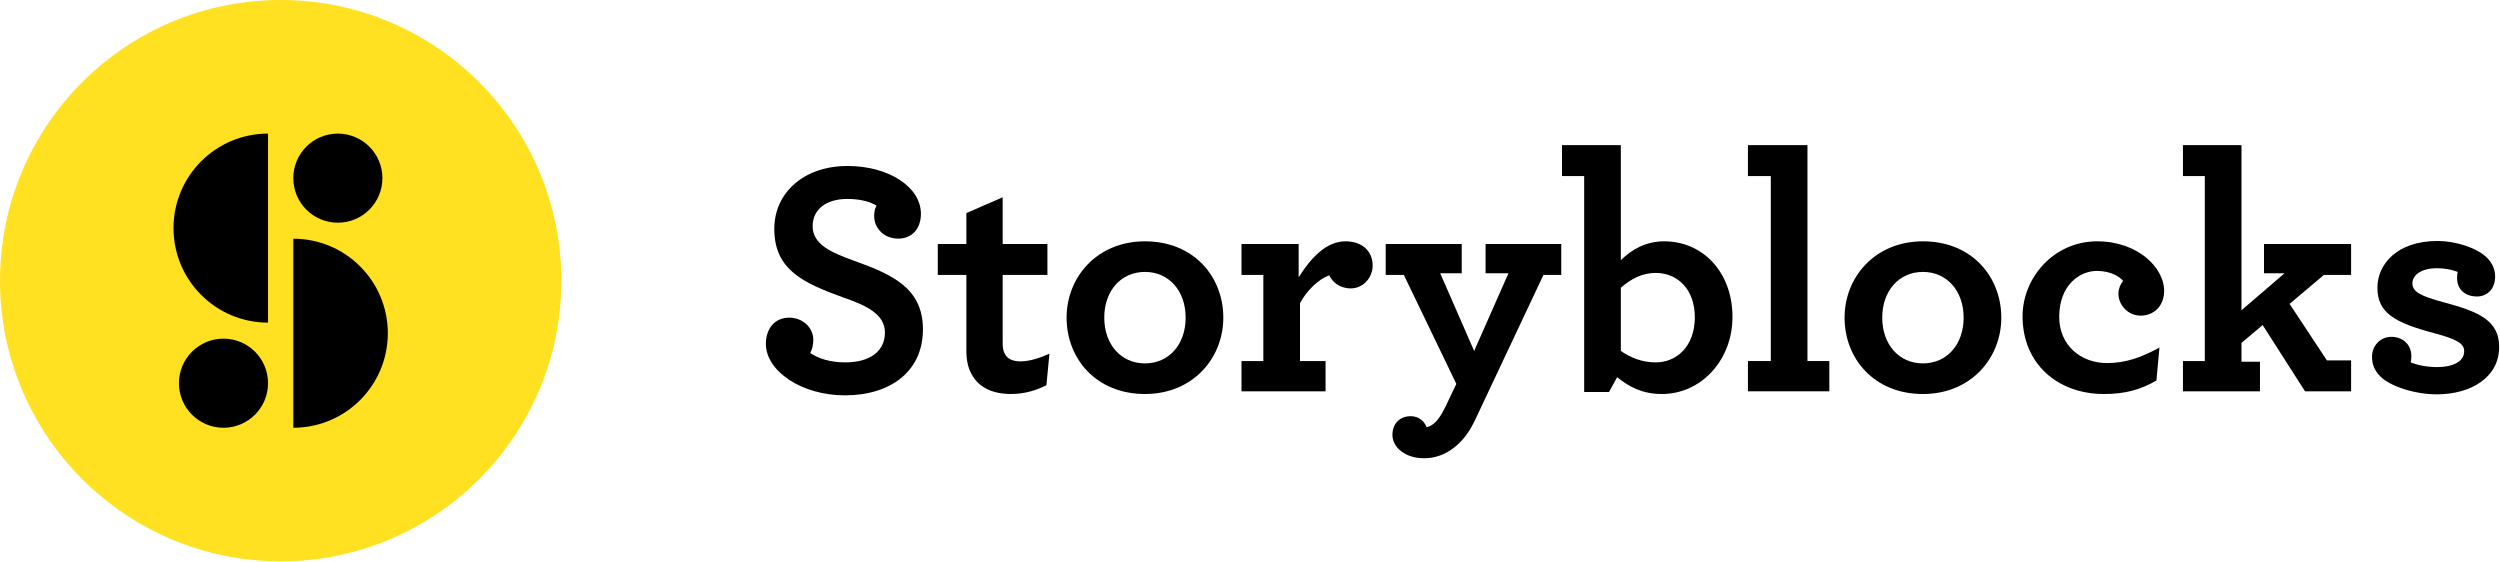
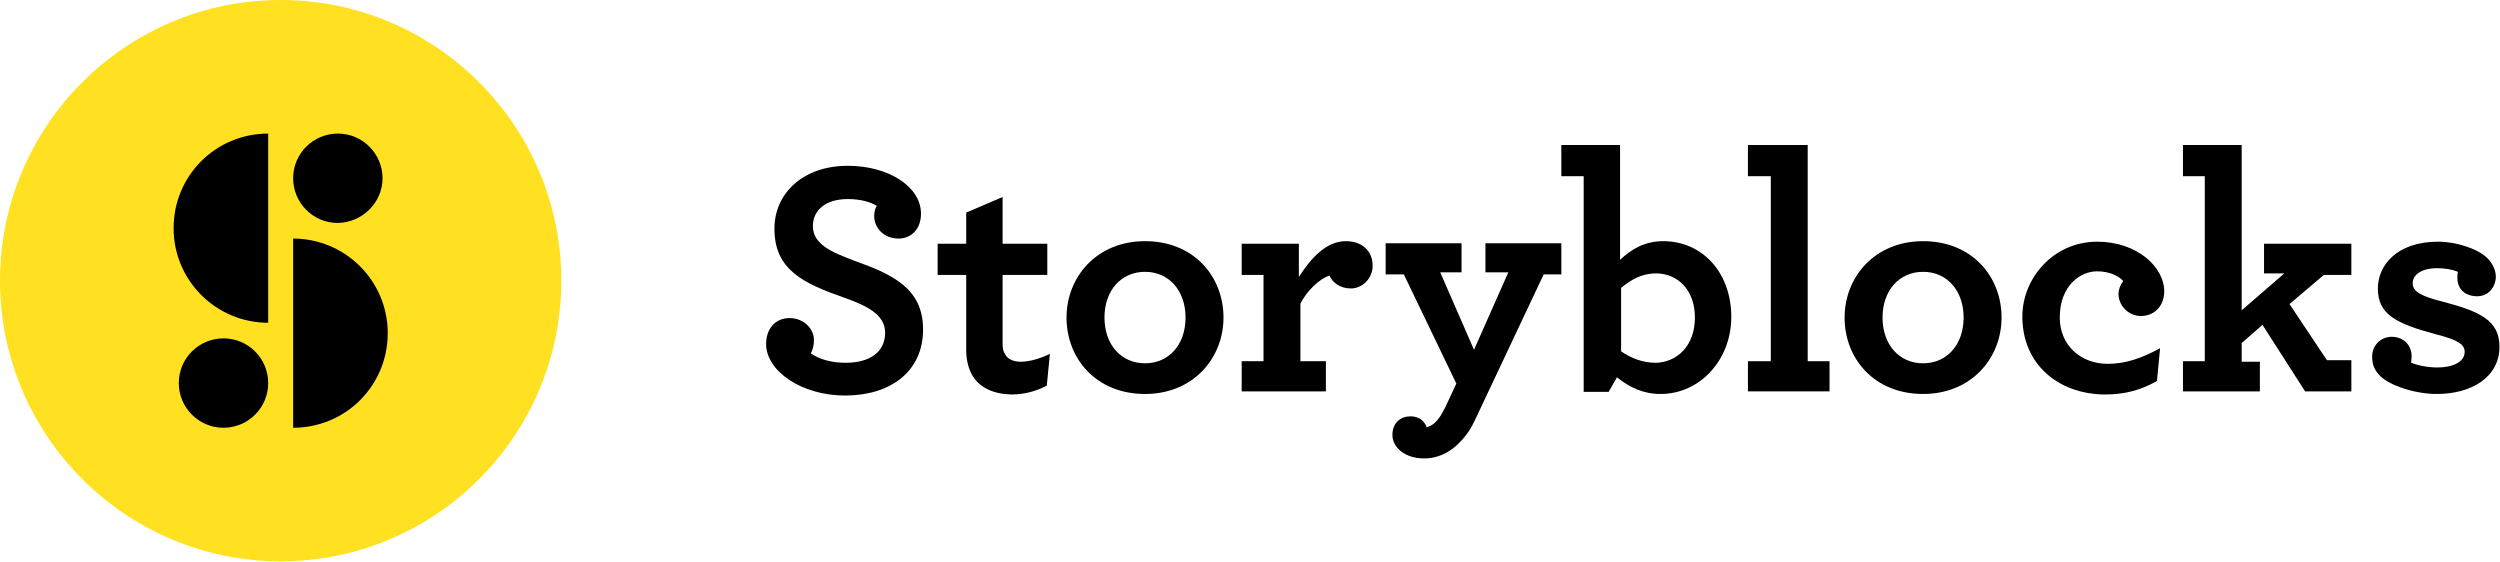
- <svg xmlns="http://www.w3.org/2000/svg" width="481px" height="108px" viewBox="0 0 481 108" version="1.1">
-   <defs />
-   <g id="Page-1" stroke="none" stroke-width="1" fill="none" fill-rule="evenodd">
+ <svg xmlns="http://www.w3.org/2000/svg" version="1.1" id="Layer_1" x="0px" y="0px" viewBox="0 0 481 108" style="enable-background:new 0 0 481 108;" xml:space="preserve">
+   <style type="text/css">
+ 	.st0{fill:#FFE121;}
+ </style>
+   <g id="Page-1">
    <g id="horizontal-company-logo_full-color-positive-version" transform="translate(-54, -54)">
      <g id="Group" transform="translate(54, 54)">
-         <path d="M108.004,54.002 C108.004,24.178 83.827,0 54.002,0 C24.178,0 0,24.178 0,54.002 C0,83.826 24.178,108.004 54.002,108.004 C83.827,108.004 108.004,83.826 108.004,54.002" id="Fill-1" fill="#FFE121" />
-         <path d="M51.57,25.702 L51.57,62.074 C41.526,62.074 33.384,53.933 33.384,43.888 C33.384,33.843 41.526,25.702 51.57,25.702" id="Fill-2" fill="#000000" />
-         <path d="M56.43,82.299 L56.43,45.926 C66.474,45.926 74.616,54.067 74.616,64.112 C74.616,74.157 66.474,82.299 56.43,82.299" id="Fill-3" fill="#000000" />
-         <path d="M73.574,34.273 C73.574,29.54 69.736,25.702 65.002,25.702 C60.267,25.702 56.43,29.54 56.43,34.273 C56.43,39.008 60.267,42.846 65.002,42.846 C69.736,42.846 73.574,39.008 73.574,34.273" id="Fill-4" fill="#000000" />
-         <path d="M51.57,73.727 C51.57,68.992 47.733,65.154 42.998,65.154 C38.264,65.154 34.426,68.992 34.426,73.727 C34.426,78.461 38.264,82.299 42.998,82.299 C47.733,82.299 51.57,78.461 51.57,73.727" id="Fill-5" fill="#000000" />
-         <path d="M147.355,66.165 C147.355,63.124 149.167,61.118 151.82,61.118 C154.667,61.118 156.479,63.254 156.479,65.324 C156.479,66.359 156.285,67.136 155.896,67.912 C157.45,69.012 159.843,69.724 162.626,69.724 C167.285,69.724 170.261,67.652 170.261,63.965 C170.261,60.471 166.703,58.788 162.432,57.3 C154.538,54.453 148.973,51.93 148.973,44.035 C148.973,37.241 154.473,31.936 163.079,31.936 C171.038,31.936 177.185,36.012 177.185,41.124 C177.185,44.165 175.309,45.911 172.85,45.911 C169.873,45.911 168.19,43.711 168.19,41.577 C168.19,40.542 168.385,40.088 168.644,39.57 C167.479,38.858 165.667,38.277 163.014,38.277 C158.808,38.277 156.35,40.412 156.35,43.518 C156.35,47.011 159.908,48.565 164.179,50.117 C171.815,52.836 177.573,55.488 177.573,63.383 C177.573,71.471 171.296,76.064 162.562,76.064 C154.15,76.064 147.355,71.342 147.355,66.165" id="Fill-6" fill="#000000" />
-         <path d="M186.898,71.924 C186.252,70.759 185.928,69.271 185.928,67.46 L185.928,52.9 L180.428,52.9 L180.428,46.947 L185.928,46.947 L185.928,40.994 L192.916,37.953 L192.916,46.947 L201.522,46.947 L201.522,52.9 L192.916,52.9 L192.916,66.101 C192.916,67.006 193.045,67.588 193.369,68.171 C193.887,69.077 194.922,69.53 196.346,69.53 C198.157,69.53 200.228,68.817 201.911,68.041 L201.328,74.124 C199.387,75.094 197.122,75.807 194.534,75.807 C191.104,75.807 188.322,74.642 186.898,71.924" id="Fill-7" fill="#000000" />
-         <path d="M228.119,61.118 C228.119,55.941 224.884,52.317 220.289,52.317 C215.696,52.317 212.46,55.941 212.46,61.118 C212.46,66.295 215.696,69.918 220.289,69.918 C224.884,69.918 228.119,66.295 228.119,61.118 Z M205.213,61.118 C205.213,53.353 211.036,46.43 220.289,46.43 C229.672,46.43 235.367,53.223 235.367,61.118 C235.367,68.883 229.542,75.807 220.289,75.807 C210.907,75.807 205.213,69.012 205.213,61.118 Z" id="Fill-8" fill="#000000" />
-         <path d="M264.098,51.088 C264.098,53.482 262.222,55.488 259.892,55.488 C257.757,55.488 256.333,54.259 255.751,52.965 C253.745,53.677 251.416,55.877 250.121,58.335 L250.121,69.465 L255.038,69.465 L255.038,75.288 L238.862,75.288 L238.862,69.465 L243.068,69.465 L243.068,52.9 L238.862,52.9 L238.862,46.947 L249.862,46.947 L249.862,53.353 C252.257,49.536 255.232,46.43 258.857,46.43 C262.35,46.43 264.098,48.565 264.098,51.088" id="Fill-9" fill="#000000" />
-         <path d="M273.987,88.166 C270.233,88.166 267.903,85.966 267.903,83.7 C267.903,81.306 269.521,80.076 271.398,80.076 C273.08,80.076 274.051,81.111 274.504,82.212 C275.216,82.019 275.993,81.565 276.768,80.529 C277.222,79.948 277.61,79.235 278.063,78.33 L280.199,73.864 L270.103,52.9 L266.61,52.9 L266.61,46.947 L281.234,46.947 L281.234,52.577 L277.093,52.577 L283.627,67.524 L290.227,52.577 L285.827,52.577 L285.827,46.947 L300.387,46.947 L300.387,52.9 L296.957,52.9 L283.692,81.047 C283.046,82.341 282.333,83.506 281.492,84.477 C279.422,86.871 276.834,88.166 273.987,88.166" id="Fill-10" fill="#000000" />
-         <path d="M326.084,61.054 C326.084,55.618 322.719,52.512 318.577,52.512 C315.925,52.512 313.789,53.677 311.848,55.358 L311.848,67.524 C313.724,68.817 315.925,69.724 318.577,69.724 C322.524,69.724 326.084,66.683 326.084,61.054 Z M311.136,72.571 L309.584,75.418 L304.795,75.418 L304.795,33.877 L300.525,33.877 L300.525,27.924 L311.848,27.924 L311.848,50.053 C313.919,48.047 316.571,46.43 320.195,46.43 C327.701,46.43 333.331,52.447 333.331,60.988 C333.331,69.206 327.378,75.807 319.742,75.807 C316.119,75.807 313.53,74.513 311.136,72.571 Z" id="Fill-11" fill="#000000" />
-         <polyline id="Fill-12" fill="#000000" points="336.302 69.465 340.702 69.465 340.702 33.877 336.302 33.877 336.302 27.924 347.755 27.924 347.755 69.465 351.961 69.465 351.961 75.288 336.302 75.288 336.302 69.465" />
-         <path d="M377.803,61.118 C377.803,55.941 374.567,52.317 369.973,52.317 C365.379,52.317 362.143,55.941 362.143,61.118 C362.143,66.295 365.379,69.918 369.973,69.918 C374.567,69.918 377.803,66.295 377.803,61.118 Z M354.896,61.118 C354.896,53.353 360.72,46.43 369.973,46.43 C379.355,46.43 385.05,53.223 385.05,61.118 C385.05,68.883 379.225,75.807 369.973,75.807 C360.59,75.807 354.896,69.012 354.896,61.118 Z" id="Fill-13" fill="#000000" />
-         <path d="M389.14,60.859 C389.14,53.482 395.093,46.43 403.505,46.43 C411.27,46.43 416.382,51.477 416.382,55.941 C416.382,58.918 414.375,60.729 411.852,60.729 C409.522,60.729 407.582,58.788 407.582,56.459 C407.582,55.618 407.971,54.647 408.487,54.064 C407.971,53.353 406.223,52.123 403.44,52.123 C400.205,52.123 396.193,54.777 396.193,60.988 C396.193,66.424 400.334,69.853 405.382,69.853 C408.811,69.853 411.787,68.883 415.475,66.877 L414.893,73.218 C411.852,74.965 408.94,75.807 404.8,75.807 C395.869,75.807 389.14,69.982 389.14,60.859" id="Fill-14" fill="#000000" />
-         <polyline id="Fill-15" fill="#000000" points="420 69.465 424.206 69.465 424.206 33.877 420 33.877 420 27.924 431.259 27.924 431.259 59.694 439.541 52.577 435.594 52.577 435.594 46.947 452.353 46.947 452.353 52.9 447.112 52.9 440.513 58.465 447.695 69.336 452.353 69.336 452.353 75.288 443.489 75.288 435.336 62.541 431.259 65.971 431.259 69.595 434.817 69.595 434.817 75.288 420 75.288 420 69.465" />
-         <path d="M476.567,57.042 C474.302,57.042 472.75,55.683 472.75,53.547 C472.75,53.094 472.75,52.706 472.879,52.317 C471.715,51.865 470.29,51.606 468.866,51.606 C465.697,51.606 464.143,53.03 464.143,54.518 C464.143,56.135 465.761,56.977 470.096,58.142 C476.891,59.953 480.838,61.635 480.838,66.747 C480.838,72.699 475.272,75.87 468.866,75.87 C464.532,75.87 459.873,74.318 457.996,72.441 C456.831,71.276 456.378,70.112 456.378,68.623 C456.378,66.553 457.931,64.806 460.132,64.806 C462.073,64.806 463.949,66.101 463.949,68.559 C463.949,68.947 463.884,69.336 463.819,69.724 C465.114,70.241 466.926,70.629 468.932,70.629 C471.779,70.629 474.107,69.658 474.107,67.588 C474.107,66.165 472.879,65.324 468.544,64.159 C460.714,62.089 457.414,60.212 457.414,55.358 C457.414,50.959 461.037,46.365 468.996,46.365 C472.426,46.365 476.567,47.659 478.508,49.6 C479.543,50.636 480.061,51.865 480.061,53.223 C480.061,55.488 478.638,57.042 476.567,57.042" id="Fill-16" fill="#000000" />
+         <path id="Fill-1" class="st0" d="M108,54c0-29.8-24.2-54-54-54C24.2,0,0,24.2,0,54s24.2,54,54,54C83.8,108,108,83.8,108,54" />
+         <path id="Fill-2" d="M51.6,25.7v36.4c-10,0-18.2-8.1-18.2-18.2S41.5,25.7,51.6,25.7" />
+         <path id="Fill-3" d="M56.4,82.3V45.9c10,0,18.2,8.1,18.2,18.2S66.5,82.3,56.4,82.3" />
+         <path id="Fill-4" d="M73.6,34.3c0-4.7-3.8-8.6-8.6-8.6c-4.7,0-8.6,3.8-8.6,8.6c0,4.7,3.8,8.6,8.6,8.6     C69.7,42.8,73.6,39,73.6,34.3" />
+         <path id="Fill-5" d="M51.6,73.7c0-4.7-3.8-8.6-8.6-8.6c-4.7,0-8.6,3.8-8.6,8.6c0,4.7,3.8,8.6,8.6,8.6     C47.7,82.3,51.6,78.5,51.6,73.7" />
+         <path id="Fill-6" d="M147.4,66.2c0-3,1.8-5,4.5-5c2.8,0,4.7,2.1,4.7,4.2c0,1-0.2,1.8-0.6,2.6c1.6,1.1,3.9,1.8,6.7,1.8     c4.7,0,7.6-2.1,7.6-5.8c0-3.5-3.6-5.2-7.8-6.7C154.5,54.5,149,51.9,149,44c0-6.8,5.5-12.1,14.1-12.1c8,0,14.1,4.1,14.1,9.2     c0,3-1.9,4.8-4.3,4.8c-3,0-4.7-2.2-4.7-4.3c0-1,0.2-1.5,0.5-2c-1.2-0.7-3-1.3-5.6-1.3c-4.2,0-6.7,2.1-6.7,5.2     c0,3.5,3.6,5,7.8,6.6c7.6,2.7,13.4,5.4,13.4,13.3c0,8.1-6.3,12.7-15,12.7C154.1,76.1,147.4,71.3,147.4,66.2" />
+         <path id="Fill-7" d="M186.9,71.9c-0.6-1.2-1-2.7-1-4.5V52.9h-5.5v-6h5.5v-6l7-3v9h8.6v6h-8.6v13.2c0,0.9,0.1,1.5,0.5,2.1     c0.5,0.9,1.6,1.4,3,1.4c1.8,0,3.9-0.7,5.6-1.5l-0.6,6.1c-1.9,1-4.2,1.7-6.8,1.7C191.1,75.8,188.3,74.6,186.9,71.9" />
+         <path id="Fill-8" d="M228.1,61.1c0-5.2-3.2-8.8-7.8-8.8c-4.6,0-7.8,3.6-7.8,8.8s3.2,8.8,7.8,8.8     C224.9,69.9,228.1,66.3,228.1,61.1z M205.2,61.1c0-7.8,5.8-14.7,15.1-14.7c9.4,0,15.1,6.8,15.1,14.7c0,7.8-5.8,14.7-15.1,14.7     C210.9,75.8,205.2,69,205.2,61.1z" />
+         <path id="Fill-9" d="M264.1,51.1c0,2.4-1.9,4.4-4.2,4.4c-2.1,0-3.6-1.2-4.1-2.5c-2,0.7-4.3,2.9-5.6,5.4v11.1h4.9v5.8h-16.2v-5.8     h4.2V52.9h-4.2v-6h11v6.4c2.4-3.8,5.4-6.9,9-6.9C262.4,46.4,264.1,48.6,264.1,51.1" />
+         <path id="Fill-10" d="M274,88.2c-3.8,0-6.1-2.2-6.1-4.5c0-2.4,1.6-3.6,3.5-3.6c1.7,0,2.7,1,3.1,2.1c0.7-0.2,1.5-0.6,2.3-1.7     c0.5-0.6,0.8-1.3,1.3-2.2l2.1-4.5l-10.1-21h-3.5v-6h14.6v5.6h-4.1l6.5,14.9l6.6-14.9h-4.4v-5.6h14.6v6H297L283.7,81     c-0.6,1.3-1.4,2.5-2.2,3.4C279.4,86.9,276.8,88.2,274,88.2" />
+         <path id="Fill-11" d="M326.1,61.1c0-5.4-3.4-8.5-7.5-8.5c-2.7,0-4.8,1.2-6.7,2.8v12.2c1.9,1.3,4.1,2.2,6.7,2.2     C322.5,69.7,326.1,66.7,326.1,61.1z M311.1,72.6l-1.6,2.8h-4.8V33.9h-4.3v-6h11.3v22.1c2.1-2,4.7-3.6,8.3-3.6     c7.5,0,13.1,6,13.1,14.6c0,8.2-6,14.8-13.6,14.8C316.1,75.8,313.5,74.5,311.1,72.6z" />
+         <polyline id="Fill-12" points="336.3,69.5 340.7,69.5 340.7,33.9 336.3,33.9 336.3,27.9 347.8,27.9 347.8,69.5 352,69.5      352,75.3 336.3,75.3 336.3,69.5    " />
+         <path id="Fill-13" d="M377.8,61.1c0-5.2-3.2-8.8-7.8-8.8s-7.8,3.6-7.8,8.8s3.2,8.8,7.8,8.8S377.8,66.3,377.8,61.1z M354.9,61.1     c0-7.8,5.8-14.7,15.1-14.7c9.4,0,15.1,6.8,15.1,14.7c0,7.8-5.8,14.7-15.1,14.7C360.6,75.8,354.9,69,354.9,61.1z" />
+         <path id="Fill-14" d="M389.1,60.9c0-7.4,6-14.4,14.4-14.4c7.8,0,12.9,5,12.9,9.5c0,3-2,4.8-4.5,4.8c-2.3,0-4.3-1.9-4.3-4.3     c0-0.8,0.4-1.8,0.9-2.4c-0.5-0.7-2.3-1.9-5-1.9c-3.2,0-7.2,2.7-7.2,8.9c0,5.4,4.1,8.9,9.2,8.9c3.4,0,6.4-1,10.1-3l-0.6,6.3     c-3,1.7-6,2.6-10.1,2.6C395.9,75.8,389.1,70,389.1,60.9" />
+         <polyline id="Fill-15" points="420,69.5 424.2,69.5 424.2,33.9 420,33.9 420,27.9 431.3,27.9 431.3,59.7 439.5,52.6 435.6,52.6      435.6,46.9 452.4,46.9 452.4,52.9 447.1,52.9 440.5,58.5 447.7,69.3 452.4,69.3 452.4,75.3 443.5,75.3 435.3,62.5 431.3,66      431.3,69.6 434.8,69.6 434.8,75.3 420,75.3 420,69.5    " />
+         <path id="Fill-16" d="M476.6,57c-2.3,0-3.8-1.4-3.8-3.5c0-0.5,0-0.8,0.1-1.2c-1.2-0.5-2.6-0.7-4-0.7c-3.2,0-4.7,1.4-4.7,2.9     c0,1.6,1.6,2.5,6,3.6c6.8,1.8,10.7,3.5,10.7,8.6c0,6-5.6,9.1-12,9.1c-4.3,0-9-1.6-10.9-3.4c-1.2-1.2-1.6-2.3-1.6-3.8     c0-2.1,1.6-3.8,3.8-3.8c1.9,0,3.8,1.3,3.8,3.8c0,0.4-0.1,0.8-0.1,1.2c1.3,0.5,3.1,0.9,5.1,0.9c2.8,0,5.2-1,5.2-3     c0-1.4-1.2-2.3-5.6-3.4c-7.8-2.1-11.1-3.9-11.1-8.8c0-4.4,3.6-9,11.6-9c3.4,0,7.6,1.3,9.5,3.2c1,1,1.6,2.3,1.6,3.6     C480.1,55.5,478.6,57,476.6,57" />
      </g>
    </g>
  </g>
</svg>
